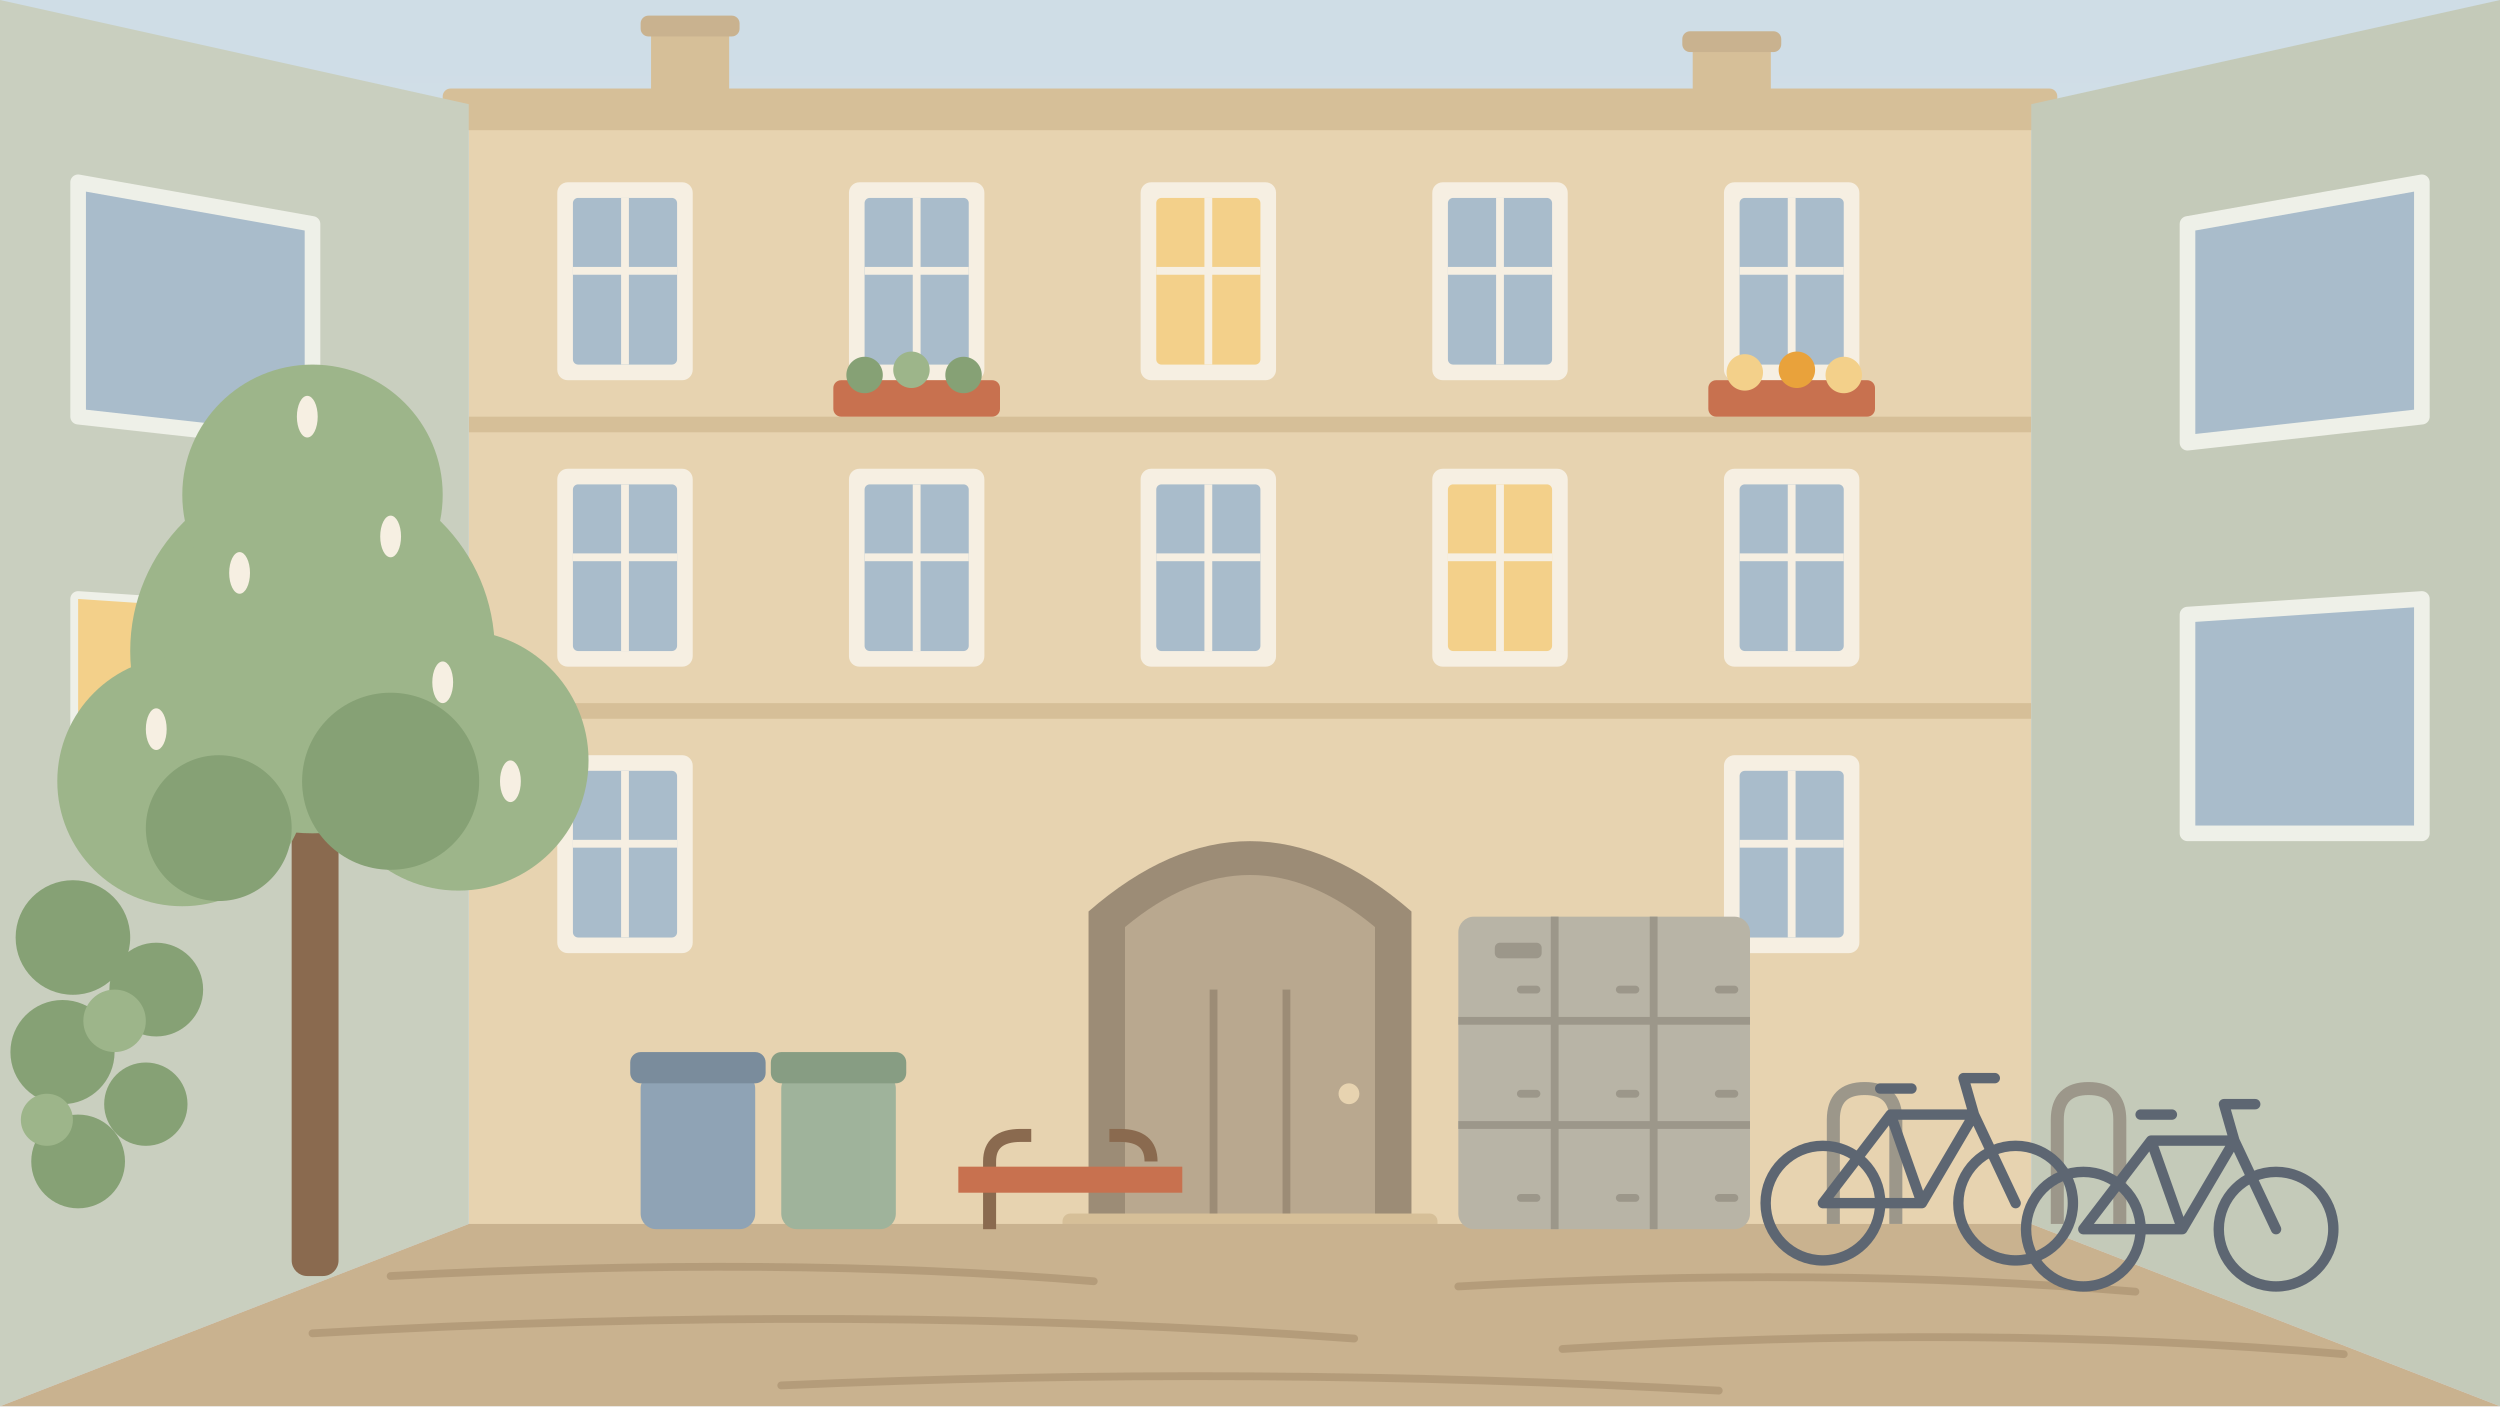
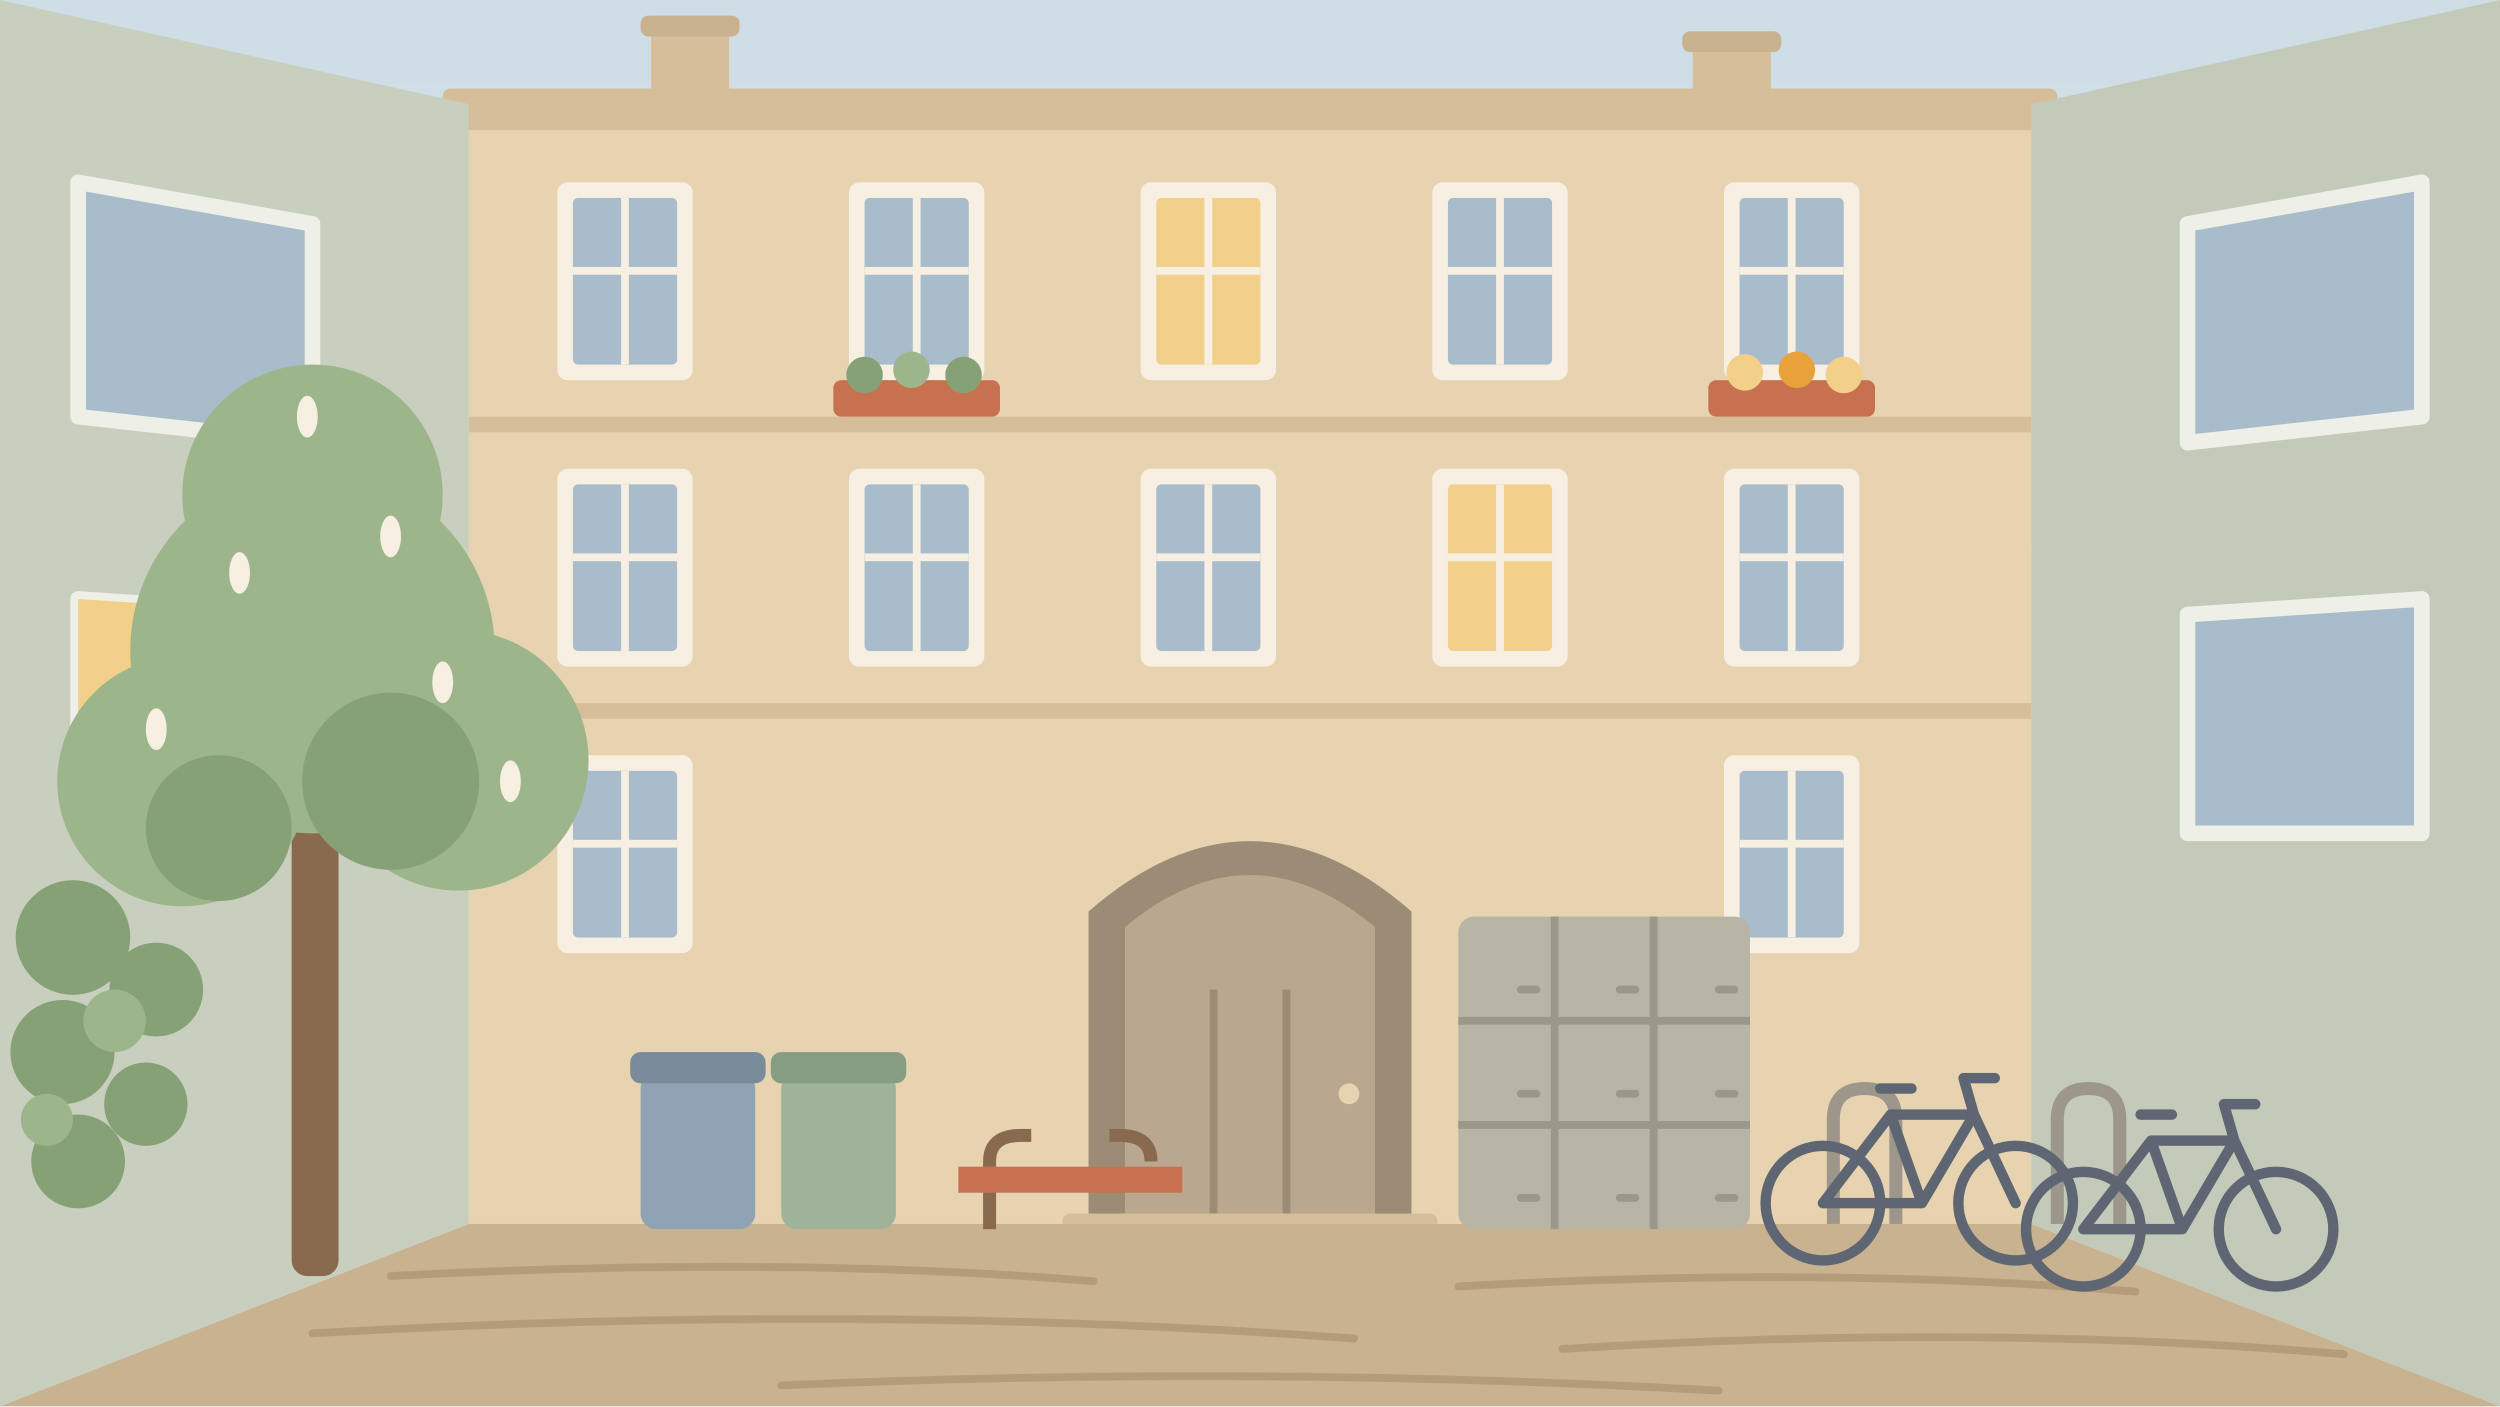
<svg xmlns="http://www.w3.org/2000/svg" viewBox="0 0 960 540" role="img" aria-labelledby="bbc-t">
  <defs>
    <linearGradient id="bbc-air" x1="0" y1="0" x2="0" y2="1">
      <stop offset="0" stop-color="#cfdde6" />
      <stop offset="1" stop-color="#d9e6f6" />
    </linearGradient>
    <g id="bbc-w">
      <rect width="52" height="76" rx="4" fill="#f6efe2" />
      <rect x="6" y="6" width="40" height="64" rx="2" fill="#a9bccb" />
      <path d="M26 6V70M6 34H46" stroke="#f6efe2" stroke-width="3" />
    </g>
    <g id="bbc-wl">
      <rect width="52" height="76" rx="4" fill="#f6efe2" />
      <rect x="6" y="6" width="40" height="64" rx="2" fill="#f3d08a" />
      <path d="M26 6V70M6 34H46" stroke="#f6efe2" stroke-width="3" />
    </g>
    <g id="bbc-bike" fill="none" stroke="#5d6672" stroke-width="4" stroke-linecap="round" stroke-linejoin="round">
      <circle cx="0" cy="0" r="22" />
      <circle cx="74" cy="0" r="22" />
      <path d="M0 0L26 -34H58L74 0M26 -34L38 0L58 -34M38 0H0M22 -44H34M58 -34L54 -48H66" />
    </g>
    <g id="bbc-box">
      <rect width="64" height="14" rx="3" fill="#c8714f" />
    </g>
  </defs>
  <rect width="960" height="540" fill="url(#bbc-air)" />
  <rect x="250" y="10" width="30" height="34" rx="3" fill="#d6bf98" />
  <rect x="246" y="6" width="38" height="8" rx="3" fill="#c9b28f" />
  <rect x="650" y="16" width="30" height="28" rx="3" fill="#d6bf98" />
  <rect x="646" y="12" width="38" height="8" rx="3" fill="#c9b28f" />
  <rect x="180" y="40" width="600" height="440" fill="#e7d3b0" />
  <rect x="170" y="34" width="620" height="16" rx="3" fill="#d6bf98" />
  <rect x="180" y="160" width="600" height="6" fill="#d6bf98" />
  <rect x="180" y="270" width="600" height="6" fill="#d6bf98" />
  <path d="M0 0L180 40V470L0 540Z" fill="#c9cfbf" />
  <path d="M960 0L780 40V470L960 540Z" fill="#c4cab9" />
  <path d="M30 70L120 86V170L30 160ZM30 230L120 236V320L30 320ZM930 70L840 86V170L930 160ZM930 230L840 236V320L930 320Z" fill="#a9bccb" stroke="#eef0e8" stroke-width="6" stroke-linejoin="round" />
  <path d="M30 230L120 236V320L30 320Z" fill="#f3d08a" />
  <g>
    <use href="#bbc-w" x="214" y="70" />
    <use href="#bbc-w" x="326" y="70" />
    <use href="#bbc-wl" x="438" y="70" />
    <use href="#bbc-w" x="550" y="70" />
    <use href="#bbc-w" x="662" y="70" />
    <use href="#bbc-w" x="214" y="180" />
    <use href="#bbc-w" x="326" y="180" />
    <use href="#bbc-w" x="438" y="180" />
    <use href="#bbc-wl" x="550" y="180" />
    <use href="#bbc-w" x="662" y="180" />
    <use href="#bbc-w" x="214" y="290" />
    <use href="#bbc-w" x="662" y="290" />
  </g>
  <use href="#bbc-box" x="320" y="146" />
  <path d="M325 144a7 7 0 1 0 14 0a7 7 0 1 0 -14 0ZM363 144a7 7 0 1 0 14 0a7 7 0 1 0 -14 0Z" fill="#86a175" />
  <path d="M343 142a7 7 0 1 0 14 0a7 7 0 1 0 -14 0Z" fill="#9db58a" />
  <use href="#bbc-box" x="656" y="146" />
  <path d="M663 143a7 7 0 1 0 14 0a7 7 0 1 0 -14 0ZM701 144a7 7 0 1 0 14 0a7 7 0 1 0 -14 0Z" fill="#f3d08a" />
  <path d="M683 142a7 7 0 1 0 14 0a7 7 0 1 0 -14 0Z" fill="#e9a23b" />
  <path d="M418 470V350Q480 296 542 350V470Z" fill="#9c8c76" />
  <path d="M432 470V356Q480 316 528 356V470Z" fill="#b9a88f" />
  <path d="M466 470V380M494 470V380" stroke="#9c8c76" stroke-width="3" />
  <path d="M514 420a4 4 0 1 0 8 0a4 4 0 1 0 -8 0Z" fill="#e7d3b0" />
  <rect x="408" y="466" width="144" height="10" rx="3" fill="#d6bf98" />
  <path d="M0 540L180 470H780L960 540Z" fill="#c9b28f" />
  <path d="M150 490Q300 482 420 492M120 512Q330 500 520 514M560 494Q700 486 820 496M600 518Q760 508 900 520M300 532Q480 524 660 534" fill="none" stroke="#b49c7a" stroke-width="3" stroke-linecap="round" />
  <rect x="560" y="352" width="112" height="120" rx="6" fill="#b8b4a6" />
  <path d="M560 392H672M560 432H672M597 352V472M635 352V472" stroke="#9c978a" stroke-width="3" />
-   <rect x="574" y="362" width="18" height="6" rx="2" fill="#9c978a" />
  <path d="M584 380h6M622 380h6M660 380h6M584 420h6M622 420h6M660 420h6M584 460h6M622 460h6M660 460h6" stroke="#9c978a" stroke-width="3" stroke-linecap="round" />
  <rect x="246" y="412" width="44" height="60" rx="6" fill="#8fa3b5" />
  <rect x="242" y="404" width="52" height="12" rx="4" fill="#7a8c9c" />
  <rect x="300" y="412" width="44" height="60" rx="6" fill="#9fb39b" />
  <rect x="296" y="404" width="52" height="12" rx="4" fill="#879d83" />
  <path d="M380 472V446Q380 436 392 436H396M442 446Q442 436 430 436H426" fill="none" stroke="#8a6a4f" stroke-width="5" />
  <path d="M368 448h86v10h-86Z" fill="#c8714f" />
  <path d="M6 360a22 22 0 1 0 44 0a22 22 0 1 0 -44 0ZM42 380a18 18 0 1 0 36 0a18 18 0 1 0 -36 0ZM4 404a20 20 0 1 0 40 0a20 20 0 1 0 -40 0ZM40 424a16 16 0 1 0 32 0a16 16 0 1 0 -32 0ZM12 446a18 18 0 1 0 36 0a18 18 0 1 0 -36 0Z" fill="#86a175" />
  <path d="M32 392a12 12 0 1 0 24 0a12 12 0 1 0 -24 0ZM8 430a10 10 0 1 0 20 0a10 10 0 1 0 -20 0Z" fill="#9db58a" />
  <rect x="112" y="300" width="18" height="190" rx="6" fill="#8a6a4f" />
  <g fill="#9db58a">
    <circle cx="120" cy="250" r="70" />
    <circle cx="70" cy="300" r="48" />
    <circle cx="176" cy="292" r="50" />
    <circle cx="120" cy="190" r="50" />
  </g>
  <g fill="#86a175">
    <circle cx="150" cy="300" r="34" />
    <circle cx="84" cy="318" r="28" />
  </g>
  <path d="M88 220a4 8 0 1 0 8 0a4 8 0 1 0 -8 0ZM146 206a4 8 0 1 0 8 0a4 8 0 1 0 -8 0ZM166 262a4 8 0 1 0 8 0a4 8 0 1 0 -8 0ZM56 280a4 8 0 1 0 8 0a4 8 0 1 0 -8 0ZM114 160a4 8 0 1 0 8 0a4 8 0 1 0 -8 0ZM192 300a4 8 0 1 0 8 0a4 8 0 1 0 -8 0Z" fill="#f6efe2" />
  <path d="M704 470V430Q704 418 716 418Q728 418 728 430V470M790 470V430Q790 418 802 418Q814 418 814 430V470" fill="none" stroke="#9c978a" stroke-width="5" />
  <use href="#bbc-bike" x="700" y="462" />
  <use href="#bbc-bike" x="800" y="472" />
</svg>
